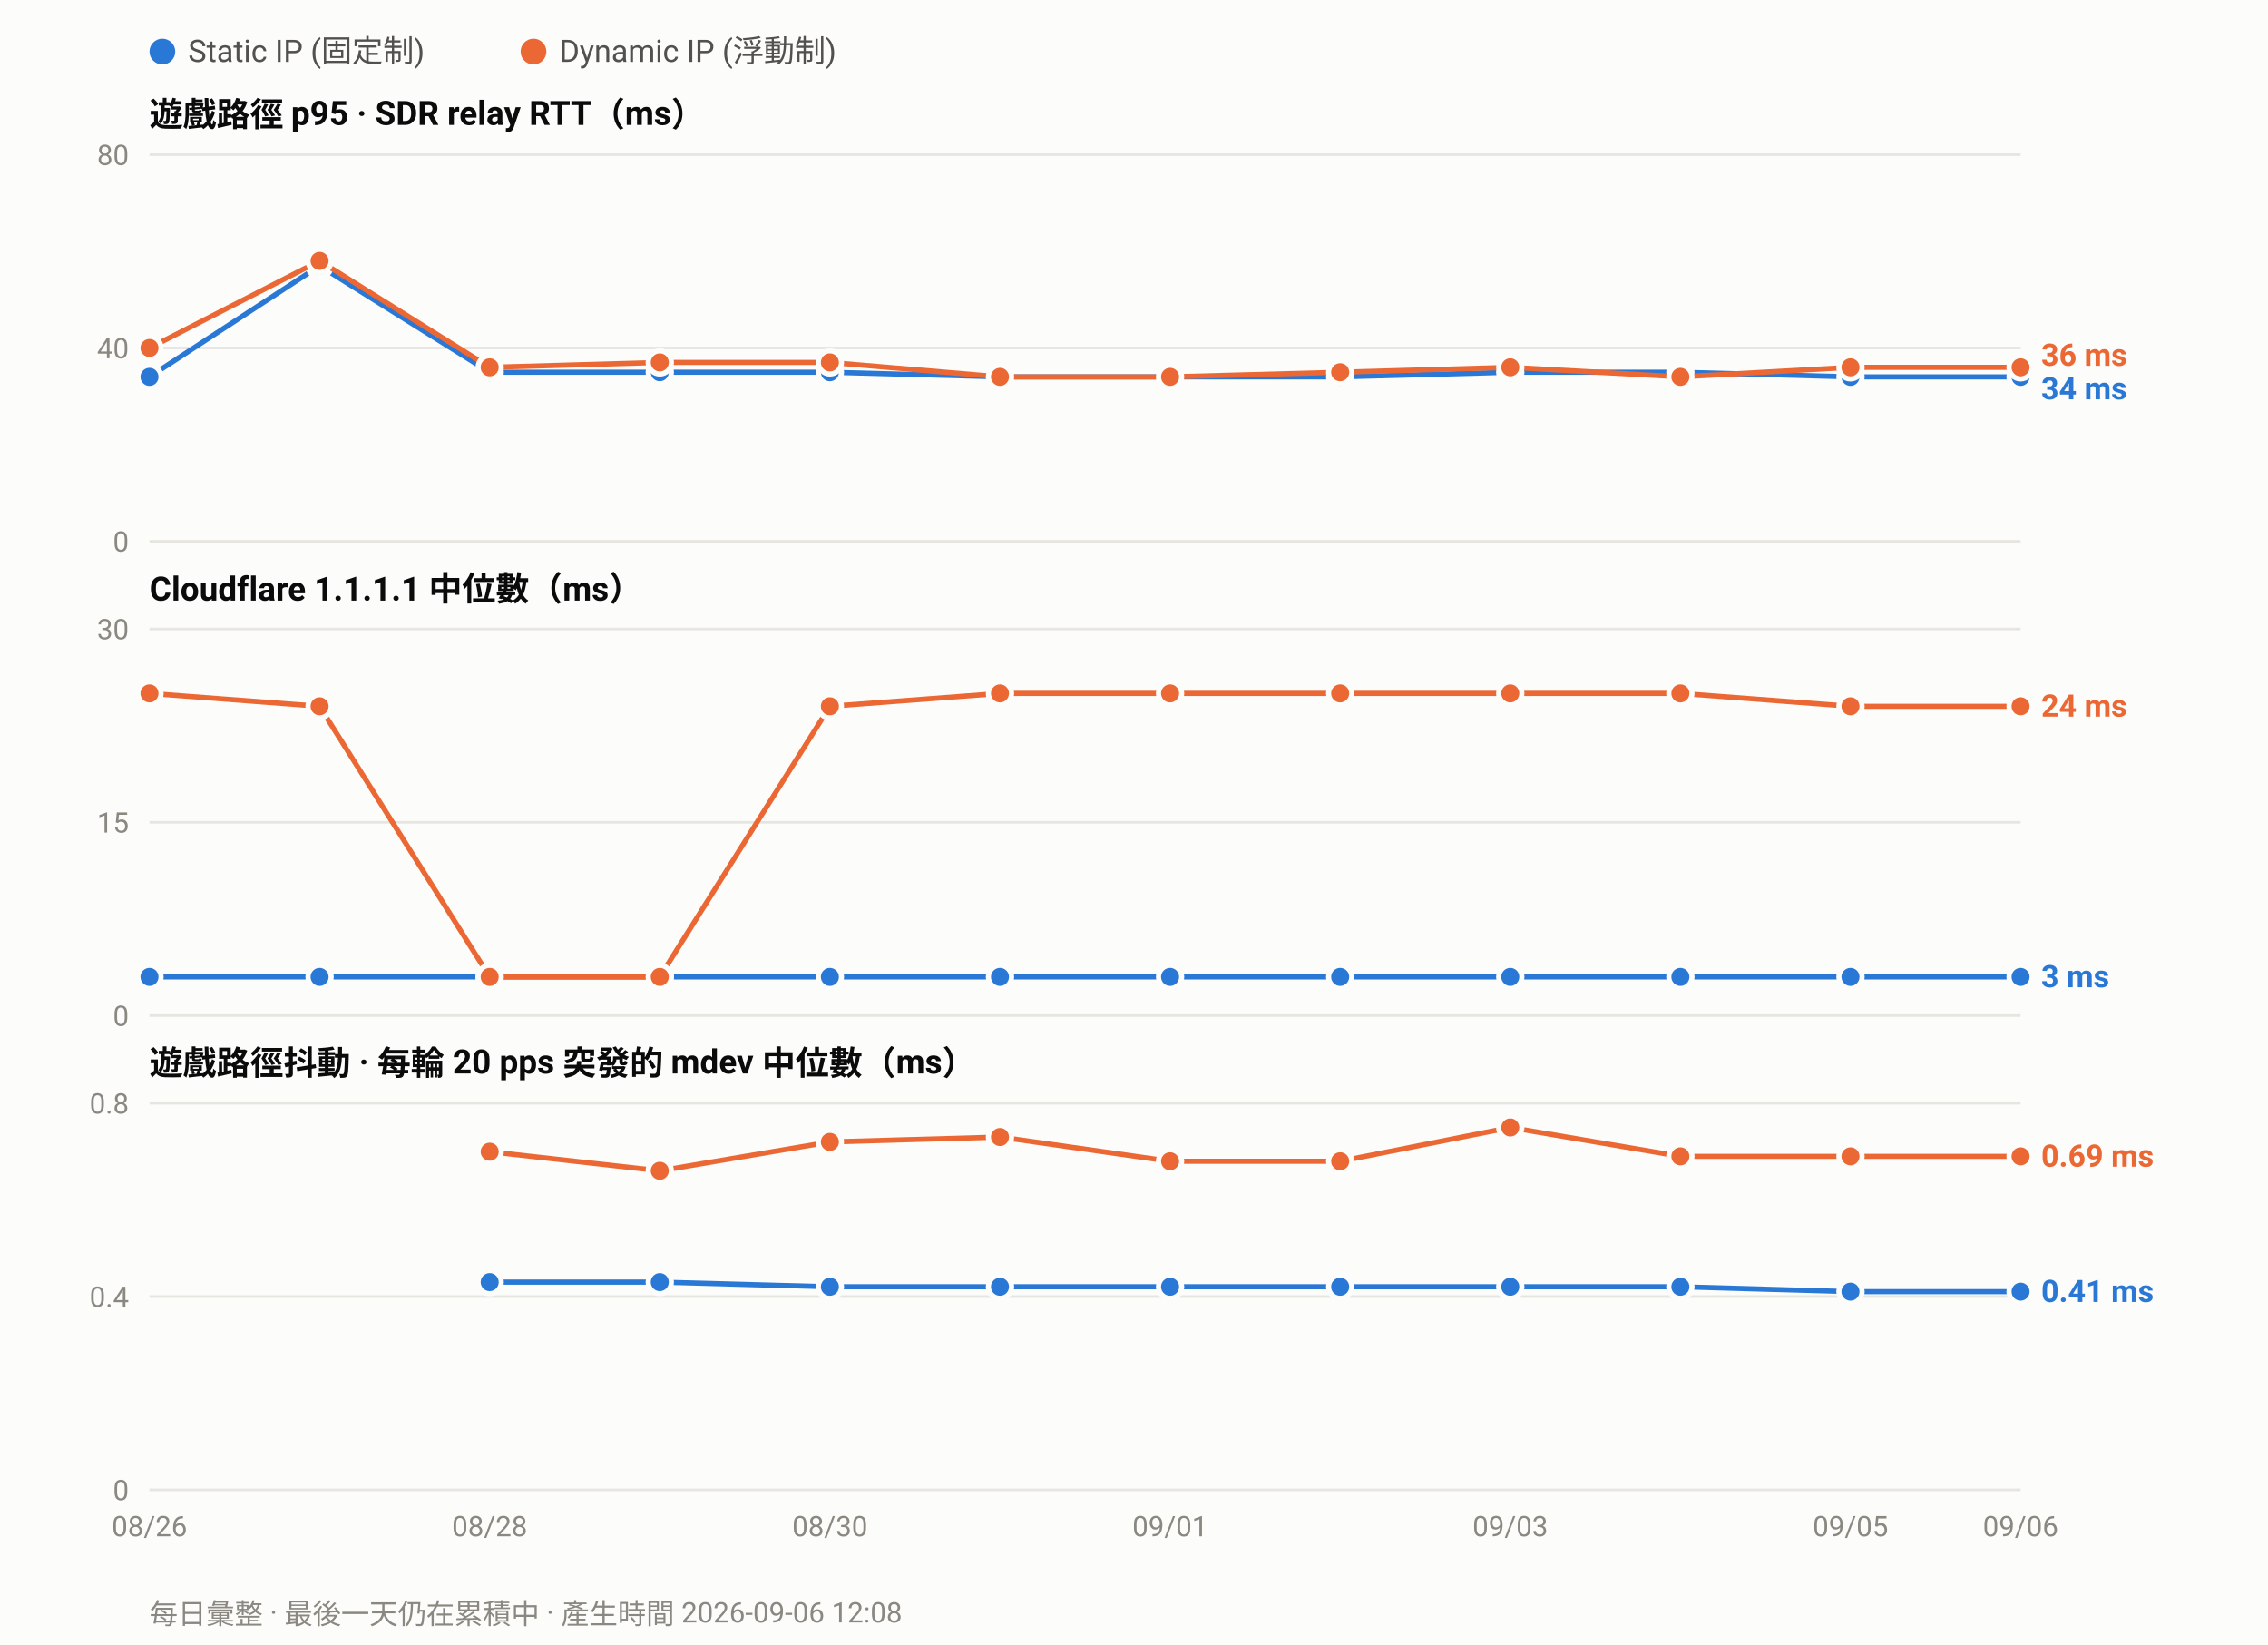
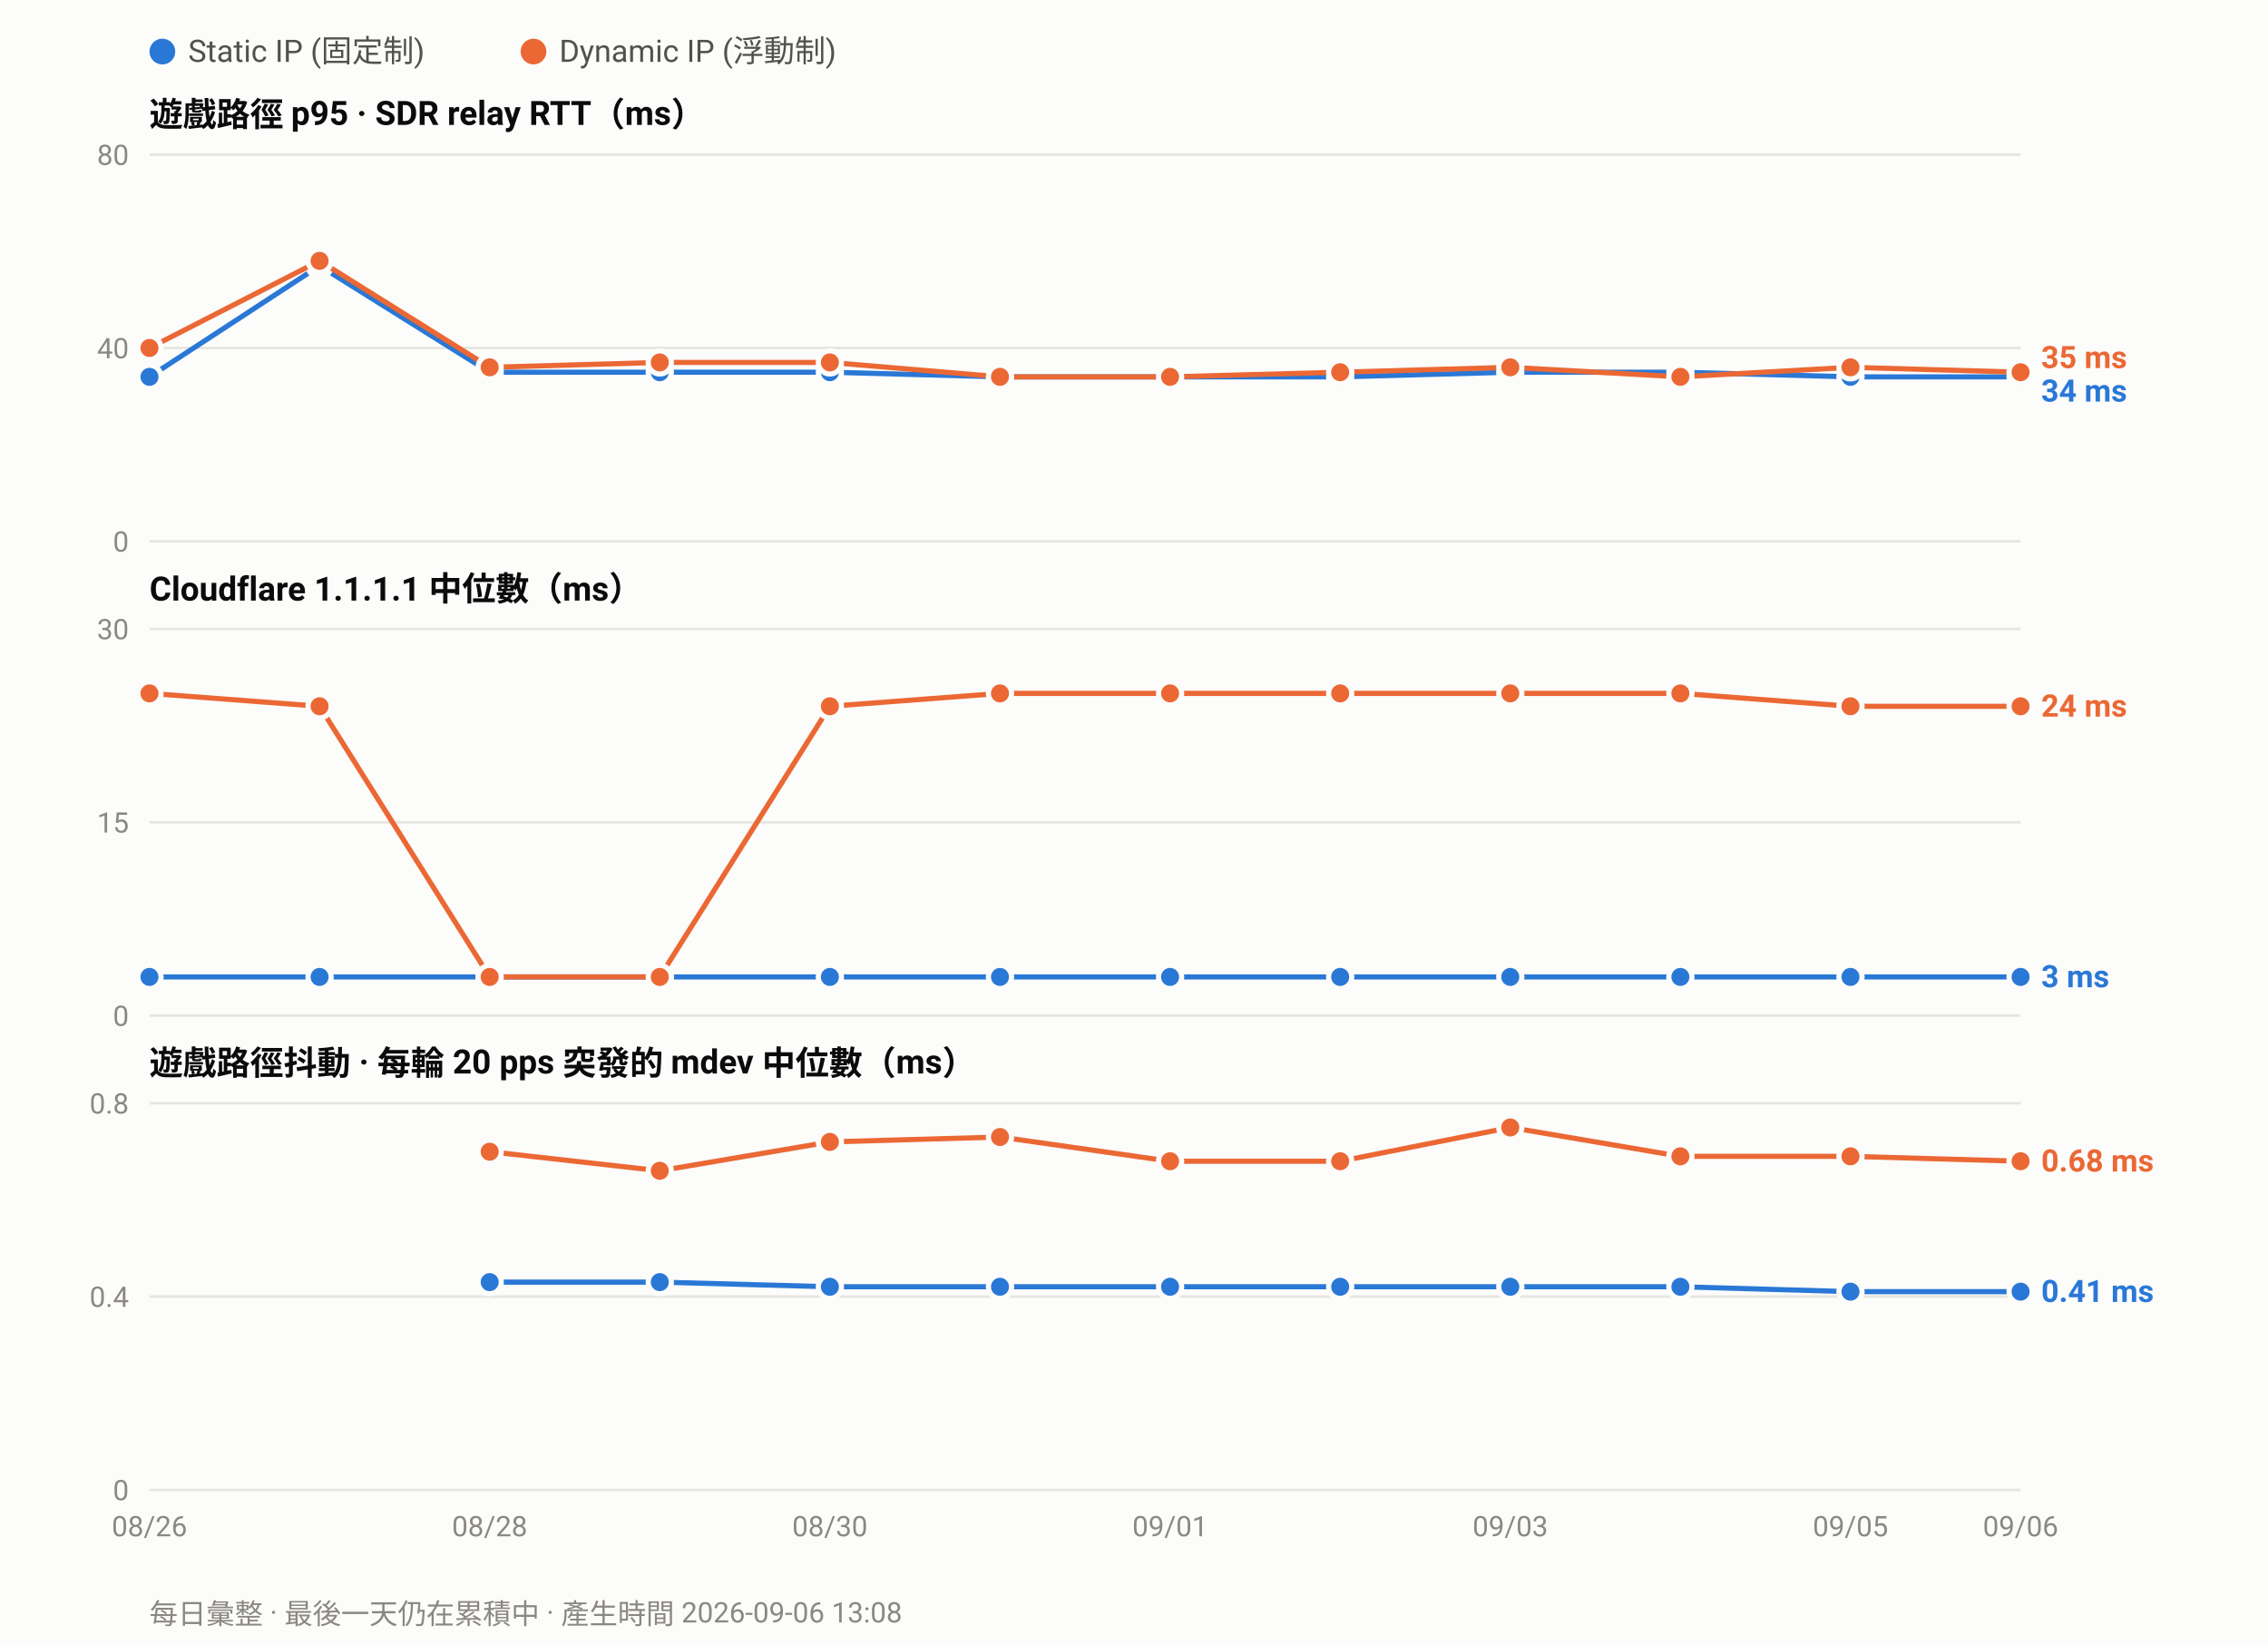
<svg xmlns="http://www.w3.org/2000/svg" width="880" height="638" viewBox="0 0 880 638" font-family="ui-sans-serif,-apple-system,Segoe UI,Roboto,Helvetica,Arial,sans-serif">
  <rect width="880" height="638" fill="#fcfcfb" />
  <circle cx="63.0" cy="20" r="5" fill="#2a78d6" />
  <text x="73.0" y="24" font-size="12" fill="#52514e">Static IP (固定制)</text>
  <circle cx="207.0" cy="20" r="5" fill="#eb6834" />
  <text x="217.0" y="24" font-size="12" fill="#52514e">Dynamic IP (浮動制)</text>
  <text x="58" y="49.0" font-size="13" font-weight="600" fill="#0b0b0b">遊戲路徑 p95 · SDR relay RTT（ms）</text>
  <line x1="58" y1="210.0" x2="784.0" y2="210.0" stroke="#e6e5e0" stroke-width="1" />
  <text x="50" y="214.0" font-size="11" text-anchor="end" fill="#8a8880">0</text>
  <line x1="58" y1="135.0" x2="784.0" y2="135.0" stroke="#e6e5e0" stroke-width="1" />
  <text x="50" y="139.0" font-size="11" text-anchor="end" fill="#8a8880">40</text>
  <line x1="58" y1="60.0" x2="784.0" y2="60.0" stroke="#e6e5e0" stroke-width="1" />
  <text x="50" y="64.0" font-size="11" text-anchor="end" fill="#8a8880">80</text>
  <polyline fill="none" stroke="#2a78d6" stroke-width="2" stroke-linejoin="round" points="58.0,146.2 124.0,103.1 190.0,144.4 256.0,144.4 322.0,144.4 388.0,146.2 454.0,146.2 520.0,146.2 586.0,144.4 652.0,144.4 718.0,146.2 784.0,146.2" />
  <circle cx="58.0" cy="146.2" r="4.5" fill="#2a78d6" stroke="#fcfcfb" stroke-width="2" />
  <circle cx="124.0" cy="103.1" r="4.5" fill="#2a78d6" stroke="#fcfcfb" stroke-width="2" />
  <circle cx="190.0" cy="144.4" r="4.5" fill="#2a78d6" stroke="#fcfcfb" stroke-width="2" />
  <circle cx="256.0" cy="144.4" r="4.5" fill="#2a78d6" stroke="#fcfcfb" stroke-width="2" />
  <circle cx="322.0" cy="144.4" r="4.5" fill="#2a78d6" stroke="#fcfcfb" stroke-width="2" />
  <circle cx="388.0" cy="146.2" r="4.5" fill="#2a78d6" stroke="#fcfcfb" stroke-width="2" />
  <circle cx="454.0" cy="146.2" r="4.5" fill="#2a78d6" stroke="#fcfcfb" stroke-width="2" />
  <circle cx="520.0" cy="146.2" r="4.5" fill="#2a78d6" stroke="#fcfcfb" stroke-width="2" />
  <circle cx="586.0" cy="144.4" r="4.5" fill="#2a78d6" stroke="#fcfcfb" stroke-width="2" />
  <circle cx="652.0" cy="144.4" r="4.5" fill="#2a78d6" stroke="#fcfcfb" stroke-width="2" />
  <circle cx="718.0" cy="146.2" r="4.5" fill="#2a78d6" stroke="#fcfcfb" stroke-width="2" />
  <circle cx="784.0" cy="146.2" r="4.5" fill="#2a78d6" stroke="#fcfcfb" stroke-width="2" />
-   <polyline fill="none" stroke="#eb6834" stroke-width="2" stroke-linejoin="round" points="58.0,135.0 124.0,101.2 190.0,142.5 256.0,140.6 322.0,140.6 388.0,146.2 454.0,146.2 520.0,144.4 586.0,142.5 652.0,146.2 718.0,142.5 784.0,142.5" />
+   <polyline fill="none" stroke="#eb6834" stroke-width="2" stroke-linejoin="round" points="58.0,135.0 124.0,101.2 190.0,142.5 256.0,140.6 322.0,140.6 388.0,146.2 454.0,146.2 520.0,144.4 586.0,142.5 652.0,146.2 718.0,142.5 784.0,144.4" />
  <circle cx="58.0" cy="135.0" r="4.5" fill="#eb6834" stroke="#fcfcfb" stroke-width="2" />
  <circle cx="124.0" cy="101.2" r="4.5" fill="#eb6834" stroke="#fcfcfb" stroke-width="2" />
  <circle cx="190.0" cy="142.5" r="4.5" fill="#eb6834" stroke="#fcfcfb" stroke-width="2" />
  <circle cx="256.0" cy="140.6" r="4.5" fill="#eb6834" stroke="#fcfcfb" stroke-width="2" />
  <circle cx="322.0" cy="140.6" r="4.5" fill="#eb6834" stroke="#fcfcfb" stroke-width="2" />
  <circle cx="388.0" cy="146.2" r="4.5" fill="#eb6834" stroke="#fcfcfb" stroke-width="2" />
  <circle cx="454.0" cy="146.2" r="4.5" fill="#eb6834" stroke="#fcfcfb" stroke-width="2" />
  <circle cx="520.0" cy="144.4" r="4.5" fill="#eb6834" stroke="#fcfcfb" stroke-width="2" />
  <circle cx="586.0" cy="142.5" r="4.5" fill="#eb6834" stroke="#fcfcfb" stroke-width="2" />
  <circle cx="652.0" cy="146.2" r="4.5" fill="#eb6834" stroke="#fcfcfb" stroke-width="2" />
  <circle cx="718.0" cy="142.5" r="4.5" fill="#eb6834" stroke="#fcfcfb" stroke-width="2" />
-   <circle cx="784.0" cy="142.5" r="4.5" fill="#eb6834" stroke="#fcfcfb" stroke-width="2" />
-   <text x="792.0" y="141.9" font-size="12" font-weight="600" fill="#eb6834">36 ms</text>
-   <text x="792.0" y="154.9" font-size="12" font-weight="600" fill="#2a78d6">34 ms</text>
+   <circle cx="784.0" cy="144.4" r="4.5" fill="#eb6834" stroke="#fcfcfb" stroke-width="2" />
+   <text x="792.0" y="142.8" font-size="12" font-weight="600" fill="#eb6834">35 ms</text>
+   <text x="792.0" y="155.8" font-size="12" font-weight="600" fill="#2a78d6">34 ms</text>
  <text x="58" y="233.0" font-size="13" font-weight="600" fill="#0b0b0b">Cloudflare 1.1.1.1 中位數（ms）</text>
  <line x1="58" y1="394.0" x2="784.0" y2="394.0" stroke="#e6e5e0" stroke-width="1" />
  <text x="50" y="398.0" font-size="11" text-anchor="end" fill="#8a8880">0</text>
  <line x1="58" y1="319.0" x2="784.0" y2="319.0" stroke="#e6e5e0" stroke-width="1" />
  <text x="50" y="323.0" font-size="11" text-anchor="end" fill="#8a8880">15</text>
  <line x1="58" y1="244.0" x2="784.0" y2="244.0" stroke="#e6e5e0" stroke-width="1" />
  <text x="50" y="248.0" font-size="11" text-anchor="end" fill="#8a8880">30</text>
  <polyline fill="none" stroke="#2a78d6" stroke-width="2" stroke-linejoin="round" points="58.0,379.0 124.0,379.0 190.0,379.0 256.0,379.0 322.0,379.0 388.0,379.0 454.0,379.0 520.0,379.0 586.0,379.0 652.0,379.0 718.0,379.0 784.0,379.0" />
  <circle cx="58.0" cy="379.0" r="4.5" fill="#2a78d6" stroke="#fcfcfb" stroke-width="2" />
  <circle cx="124.0" cy="379.0" r="4.5" fill="#2a78d6" stroke="#fcfcfb" stroke-width="2" />
  <circle cx="190.0" cy="379.0" r="4.5" fill="#2a78d6" stroke="#fcfcfb" stroke-width="2" />
  <circle cx="256.0" cy="379.0" r="4.5" fill="#2a78d6" stroke="#fcfcfb" stroke-width="2" />
  <circle cx="322.0" cy="379.0" r="4.5" fill="#2a78d6" stroke="#fcfcfb" stroke-width="2" />
  <circle cx="388.0" cy="379.0" r="4.5" fill="#2a78d6" stroke="#fcfcfb" stroke-width="2" />
  <circle cx="454.0" cy="379.0" r="4.5" fill="#2a78d6" stroke="#fcfcfb" stroke-width="2" />
  <circle cx="520.0" cy="379.0" r="4.5" fill="#2a78d6" stroke="#fcfcfb" stroke-width="2" />
  <circle cx="586.0" cy="379.0" r="4.5" fill="#2a78d6" stroke="#fcfcfb" stroke-width="2" />
  <circle cx="652.0" cy="379.0" r="4.5" fill="#2a78d6" stroke="#fcfcfb" stroke-width="2" />
  <circle cx="718.0" cy="379.0" r="4.5" fill="#2a78d6" stroke="#fcfcfb" stroke-width="2" />
  <circle cx="784.0" cy="379.0" r="4.5" fill="#2a78d6" stroke="#fcfcfb" stroke-width="2" />
  <polyline fill="none" stroke="#eb6834" stroke-width="2" stroke-linejoin="round" points="58.0,269.0 124.0,274.0 190.0,379.0 256.0,379.0 322.0,274.0 388.0,269.0 454.0,269.0 520.0,269.0 586.0,269.0 652.0,269.0 718.0,274.0 784.0,274.0" />
  <circle cx="58.0" cy="269.0" r="4.5" fill="#eb6834" stroke="#fcfcfb" stroke-width="2" />
  <circle cx="124.0" cy="274.0" r="4.5" fill="#eb6834" stroke="#fcfcfb" stroke-width="2" />
  <circle cx="190.0" cy="379.0" r="4.5" fill="#eb6834" stroke="#fcfcfb" stroke-width="2" />
  <circle cx="256.0" cy="379.0" r="4.5" fill="#eb6834" stroke="#fcfcfb" stroke-width="2" />
  <circle cx="322.0" cy="274.0" r="4.5" fill="#eb6834" stroke="#fcfcfb" stroke-width="2" />
  <circle cx="388.0" cy="269.0" r="4.5" fill="#eb6834" stroke="#fcfcfb" stroke-width="2" />
  <circle cx="454.0" cy="269.0" r="4.5" fill="#eb6834" stroke="#fcfcfb" stroke-width="2" />
  <circle cx="520.0" cy="269.0" r="4.5" fill="#eb6834" stroke="#fcfcfb" stroke-width="2" />
  <circle cx="586.0" cy="269.0" r="4.5" fill="#eb6834" stroke="#fcfcfb" stroke-width="2" />
  <circle cx="652.0" cy="269.0" r="4.5" fill="#eb6834" stroke="#fcfcfb" stroke-width="2" />
  <circle cx="718.0" cy="274.0" r="4.5" fill="#eb6834" stroke="#fcfcfb" stroke-width="2" />
  <circle cx="784.0" cy="274.0" r="4.5" fill="#eb6834" stroke="#fcfcfb" stroke-width="2" />
  <text x="792.0" y="278.0" font-size="12" font-weight="600" fill="#eb6834">24 ms</text>
  <text x="792.0" y="383.0" font-size="12" font-weight="600" fill="#2a78d6">3 ms</text>
  <text x="58" y="417.0" font-size="13" font-weight="600" fill="#0b0b0b">遊戲路徑抖動 · 每輪 20 pps 突發的 mdev 中位數（ms）</text>
  <line x1="58" y1="578.0" x2="784.0" y2="578.0" stroke="#e6e5e0" stroke-width="1" />
  <text x="50" y="582.0" font-size="11" text-anchor="end" fill="#8a8880">0</text>
  <line x1="58" y1="503.0" x2="784.0" y2="503.0" stroke="#e6e5e0" stroke-width="1" />
  <text x="50" y="507.0" font-size="11" text-anchor="end" fill="#8a8880">0.4</text>
  <line x1="58" y1="428.0" x2="784.0" y2="428.0" stroke="#e6e5e0" stroke-width="1" />
  <text x="50" y="432.0" font-size="11" text-anchor="end" fill="#8a8880">0.8</text>
  <polyline fill="none" stroke="#2a78d6" stroke-width="2" stroke-linejoin="round" points="190.0,497.4 256.0,497.4 322.0,499.2 388.0,499.2 454.0,499.2 520.0,499.2 586.0,499.2 652.0,499.2 718.0,501.1 784.0,501.1" />
  <circle cx="190.0" cy="497.4" r="4.5" fill="#2a78d6" stroke="#fcfcfb" stroke-width="2" />
  <circle cx="256.0" cy="497.4" r="4.5" fill="#2a78d6" stroke="#fcfcfb" stroke-width="2" />
  <circle cx="322.0" cy="499.2" r="4.5" fill="#2a78d6" stroke="#fcfcfb" stroke-width="2" />
  <circle cx="388.0" cy="499.2" r="4.5" fill="#2a78d6" stroke="#fcfcfb" stroke-width="2" />
  <circle cx="454.0" cy="499.2" r="4.5" fill="#2a78d6" stroke="#fcfcfb" stroke-width="2" />
  <circle cx="520.0" cy="499.2" r="4.5" fill="#2a78d6" stroke="#fcfcfb" stroke-width="2" />
  <circle cx="586.0" cy="499.2" r="4.5" fill="#2a78d6" stroke="#fcfcfb" stroke-width="2" />
  <circle cx="652.0" cy="499.2" r="4.5" fill="#2a78d6" stroke="#fcfcfb" stroke-width="2" />
  <circle cx="718.0" cy="501.1" r="4.5" fill="#2a78d6" stroke="#fcfcfb" stroke-width="2" />
  <circle cx="784.0" cy="501.1" r="4.5" fill="#2a78d6" stroke="#fcfcfb" stroke-width="2" />
-   <polyline fill="none" stroke="#eb6834" stroke-width="2" stroke-linejoin="round" points="190.0,446.8 256.0,454.2 322.0,443.0 388.0,441.1 454.0,450.5 520.0,450.5 586.0,437.4 652.0,448.6 718.0,448.6 784.0,448.6" />
+   <polyline fill="none" stroke="#eb6834" stroke-width="2" stroke-linejoin="round" points="190.0,446.8 256.0,454.2 322.0,443.0 388.0,441.1 454.0,450.5 520.0,450.5 586.0,437.4 652.0,448.6 718.0,448.6 784.0,450.5" />
  <circle cx="190.0" cy="446.8" r="4.5" fill="#eb6834" stroke="#fcfcfb" stroke-width="2" />
  <circle cx="256.0" cy="454.2" r="4.5" fill="#eb6834" stroke="#fcfcfb" stroke-width="2" />
  <circle cx="322.0" cy="443.0" r="4.5" fill="#eb6834" stroke="#fcfcfb" stroke-width="2" />
  <circle cx="388.0" cy="441.1" r="4.5" fill="#eb6834" stroke="#fcfcfb" stroke-width="2" />
  <circle cx="454.0" cy="450.5" r="4.5" fill="#eb6834" stroke="#fcfcfb" stroke-width="2" />
  <circle cx="520.0" cy="450.5" r="4.5" fill="#eb6834" stroke="#fcfcfb" stroke-width="2" />
  <circle cx="586.0" cy="437.4" r="4.5" fill="#eb6834" stroke="#fcfcfb" stroke-width="2" />
  <circle cx="652.0" cy="448.6" r="4.5" fill="#eb6834" stroke="#fcfcfb" stroke-width="2" />
  <circle cx="718.0" cy="448.6" r="4.5" fill="#eb6834" stroke="#fcfcfb" stroke-width="2" />
-   <circle cx="784.0" cy="448.6" r="4.5" fill="#eb6834" stroke="#fcfcfb" stroke-width="2" />
-   <text x="792.0" y="452.6" font-size="12" font-weight="600" fill="#eb6834">0.69 ms</text>
+   <circle cx="784.0" cy="450.5" r="4.5" fill="#eb6834" stroke="#fcfcfb" stroke-width="2" />
+   <text x="792.0" y="454.5" font-size="12" font-weight="600" fill="#eb6834">0.68 ms</text>
  <text x="792.0" y="505.1" font-size="12" font-weight="600" fill="#2a78d6">0.41 ms</text>
  <text x="58.0" y="596.0" font-size="11" text-anchor="middle" fill="#8a8880">08/26</text>
  <text x="190.0" y="596.0" font-size="11" text-anchor="middle" fill="#8a8880">08/28</text>
  <text x="322.0" y="596.0" font-size="11" text-anchor="middle" fill="#8a8880">08/30</text>
  <text x="454.0" y="596.0" font-size="11" text-anchor="middle" fill="#8a8880">09/01</text>
  <text x="586.0" y="596.0" font-size="11" text-anchor="middle" fill="#8a8880">09/03</text>
  <text x="718.0" y="596.0" font-size="11" text-anchor="middle" fill="#8a8880">09/05</text>
  <text x="784.0" y="596.0" font-size="11" text-anchor="middle" fill="#8a8880">09/06</text>
-   <text x="58" y="630" font-size="11" fill="#8a8880">每日彙整 · 最後一天仍在累積中 · 產生時間 2026-09-06 12:08</text>
+   <text x="58" y="630" font-size="11" fill="#8a8880">每日彙整 · 最後一天仍在累積中 · 產生時間 2026-09-06 13:08</text>
</svg>
